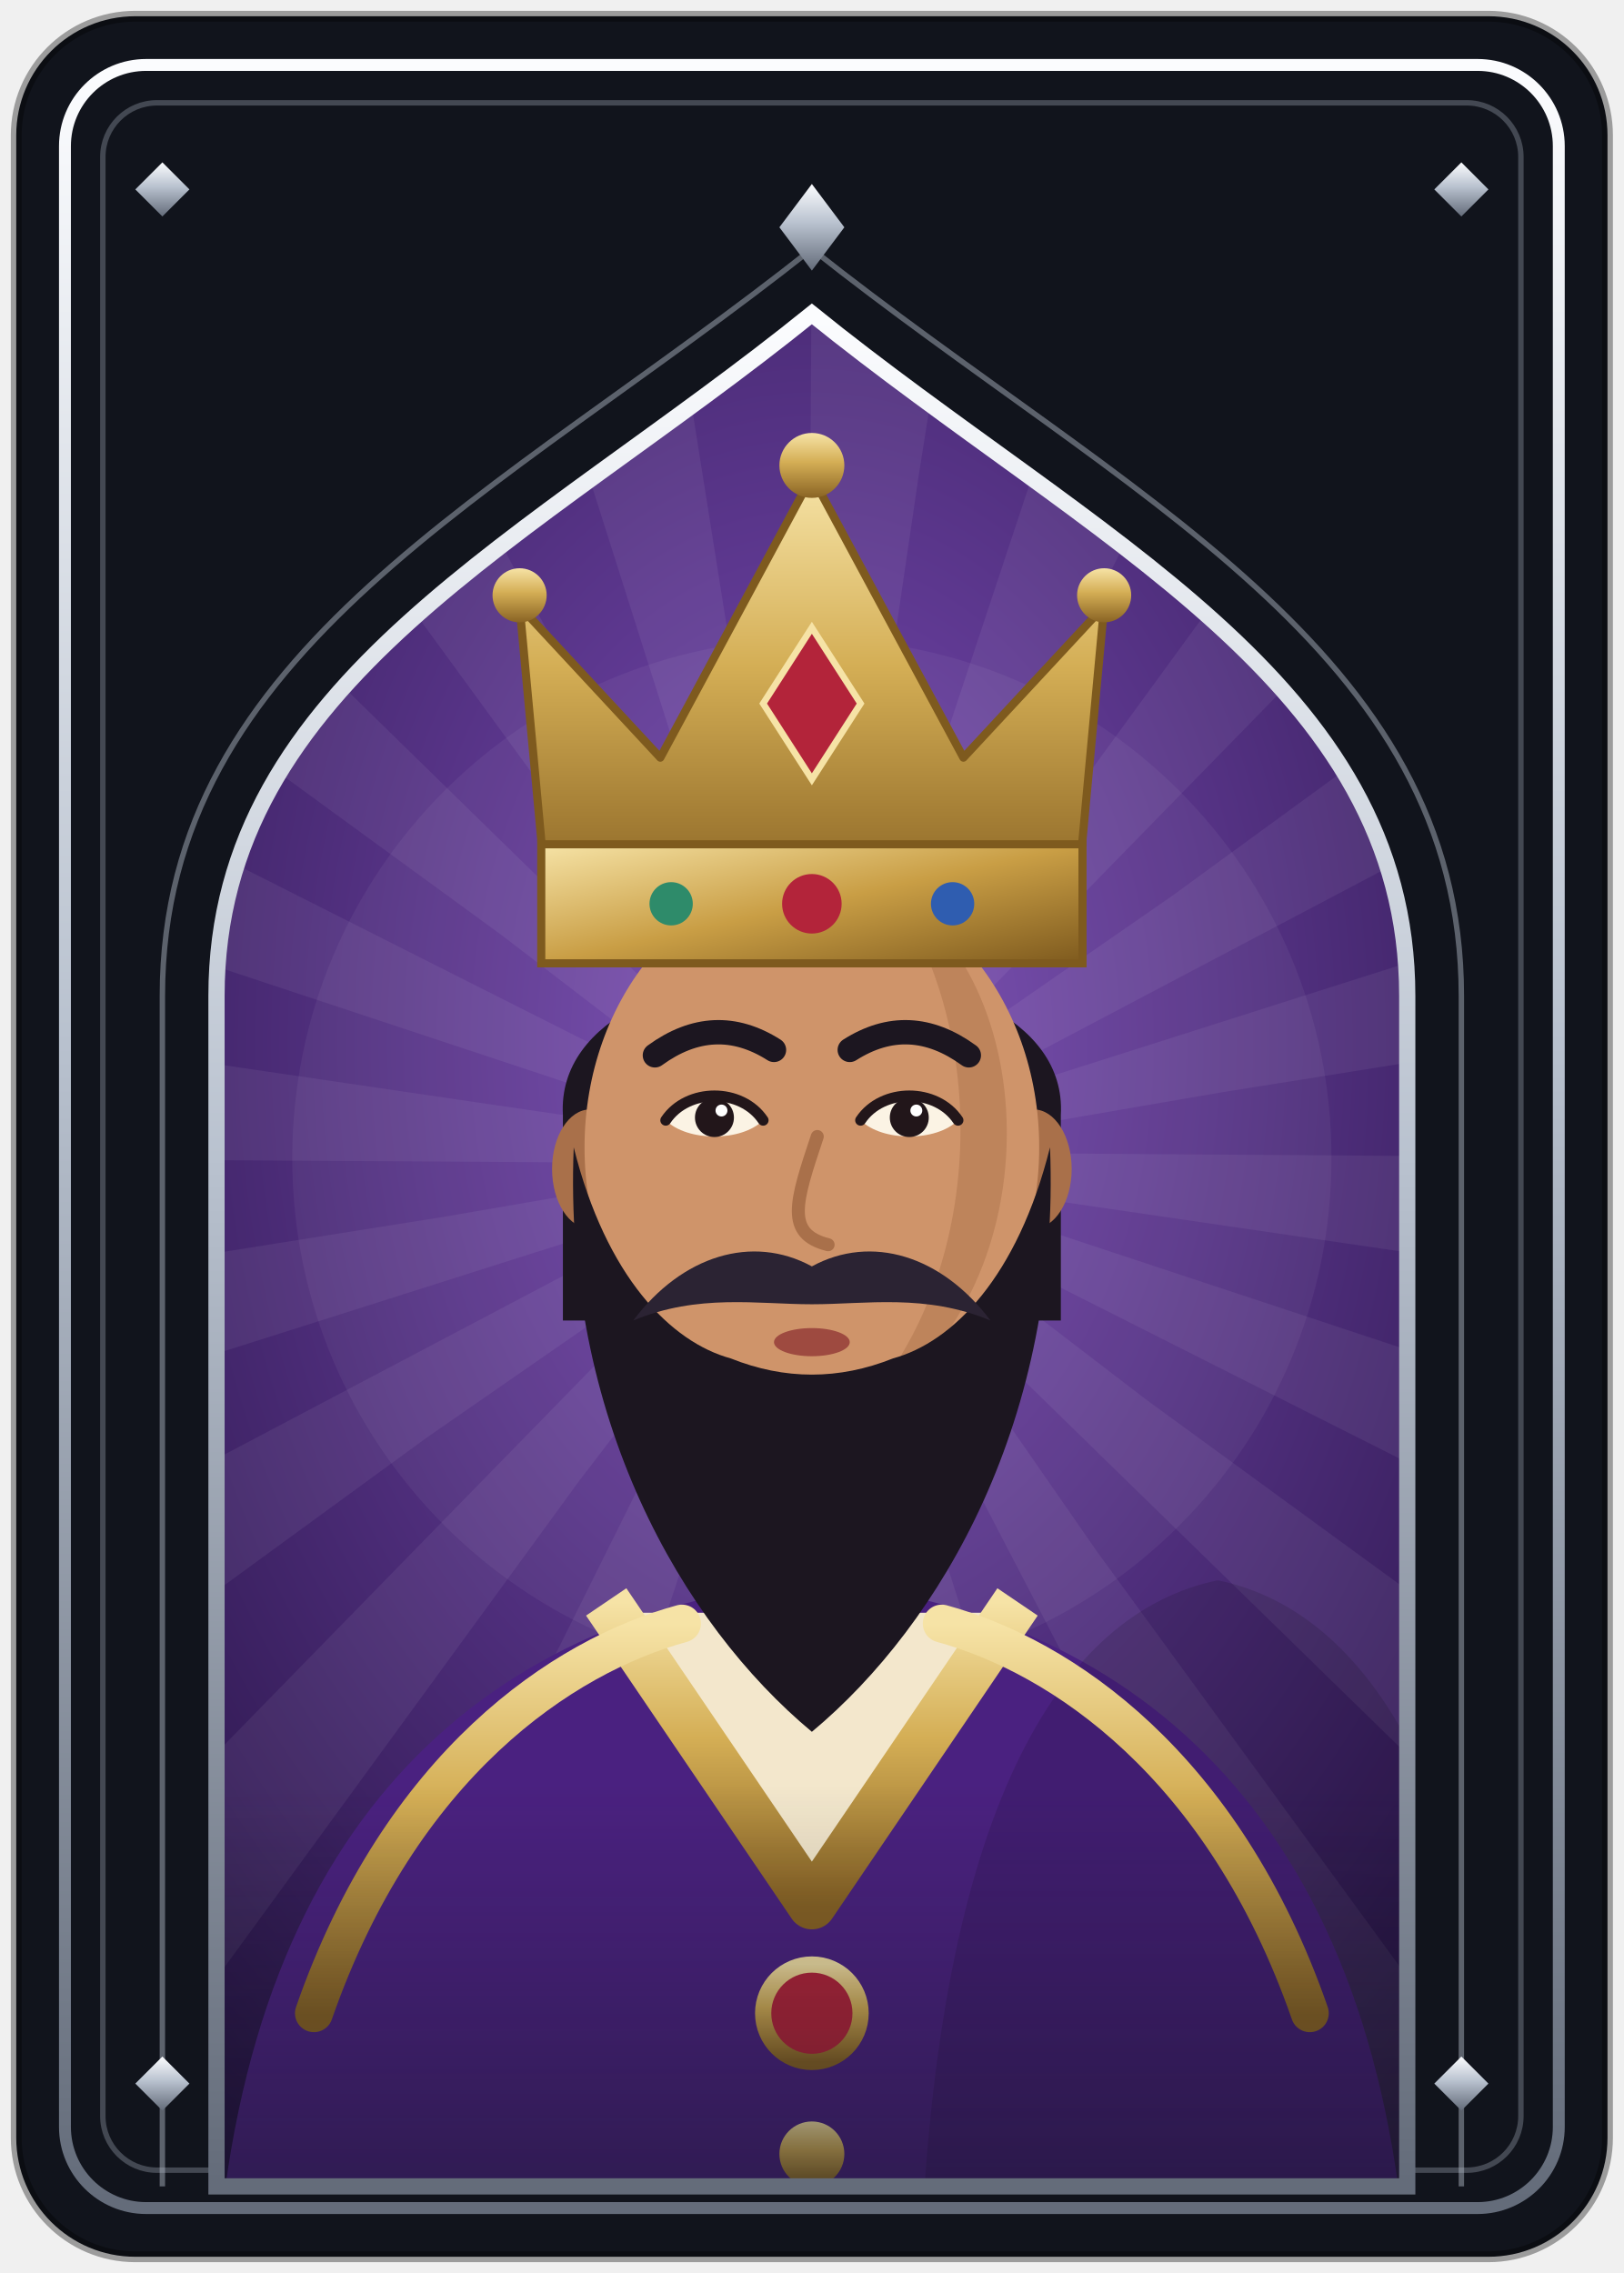
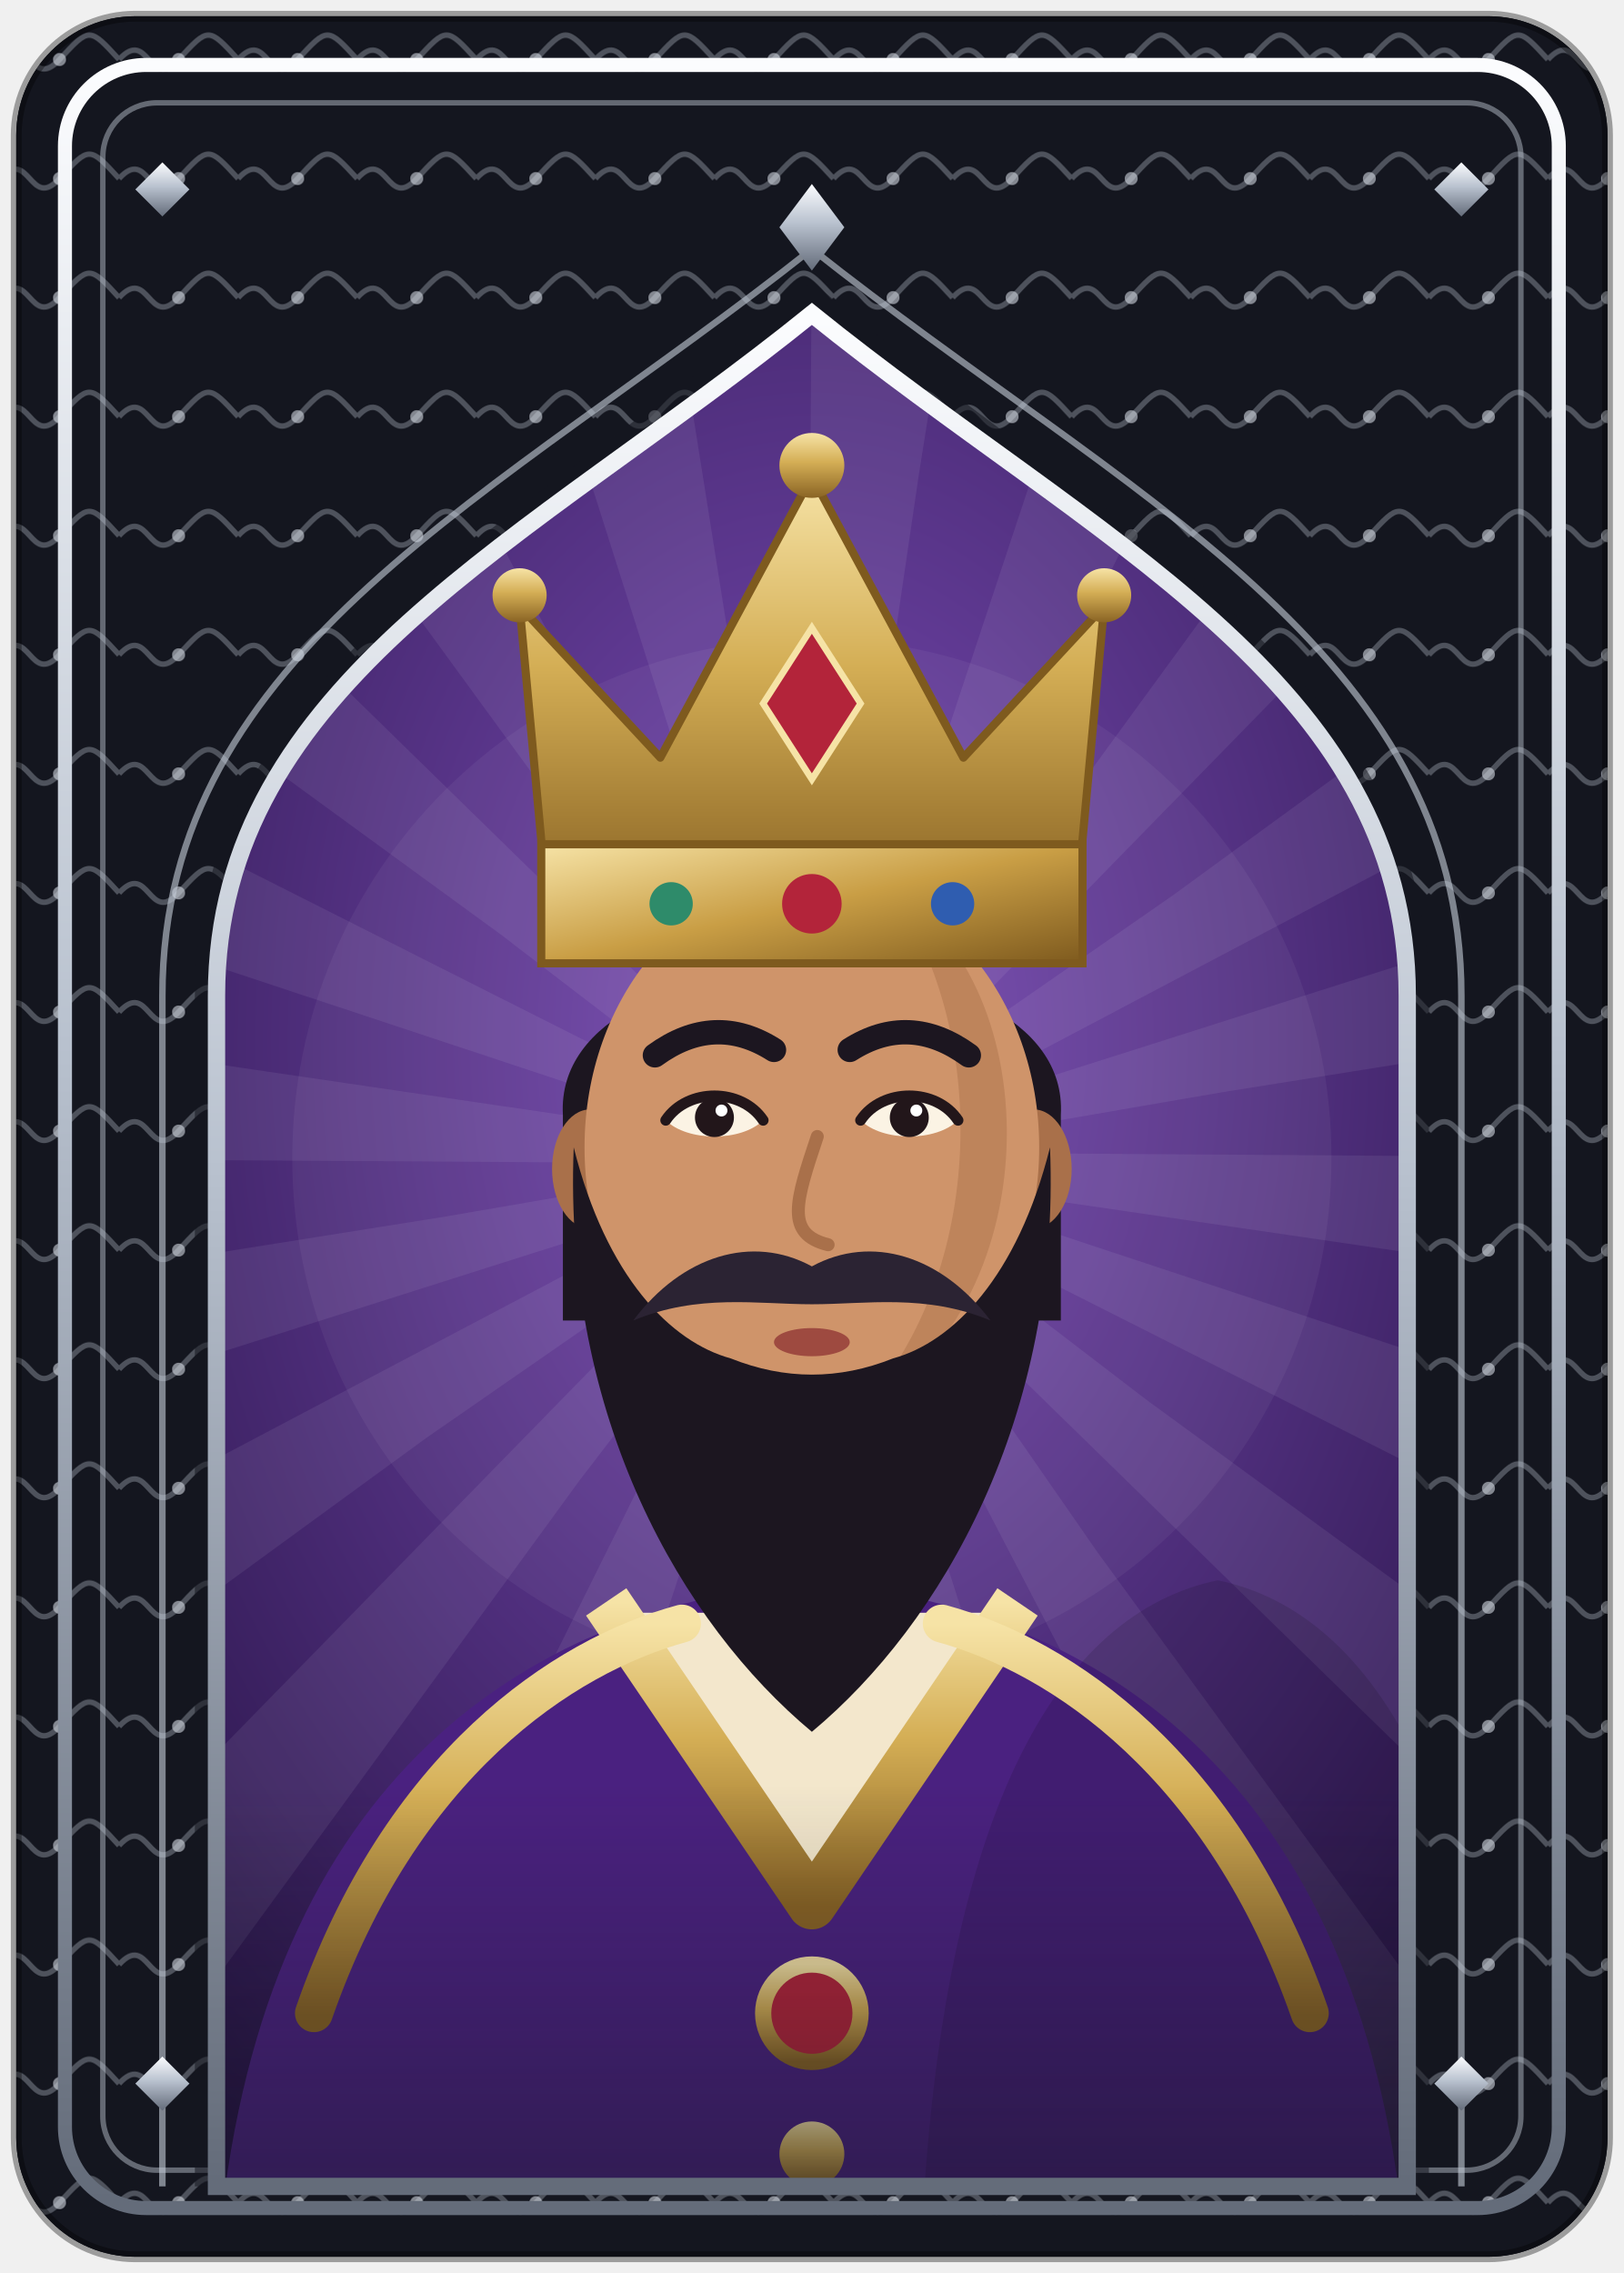
<svg xmlns="http://www.w3.org/2000/svg" viewBox="0 0 300 420" width="600" height="840">
  <defs>
    <linearGradient id="gold" x1="0" y1="0" x2="0" y2="1">
      <stop offset="0" stop-color="#F6E3A6" />
      <stop offset=".45" stop-color="#D4AE55" />
      <stop offset="1" stop-color="#8A6424" />
    </linearGradient>
    <linearGradient id="goldh" x1="0" y1="0" x2="1" y2="1">
      <stop offset="0" stop-color="#F6E3A6" />
      <stop offset=".5" stop-color="#C99E45" />
      <stop offset="1" stop-color="#7E5A1E" />
    </linearGradient>
+     <pattern id="basepat" width="22" height="22" patternUnits="userSpaceOnUse">
+       <rect width="22" height="22" fill="#14161F" />
+       <path d="M0 11C5.5 5 5.5 17 11 11S16.5 5 22 11" fill="none" stroke="#B9C2CF" stroke-opacity=".35" stroke-width="1" />
+       <circle cx="11" cy="11" r="1.2" fill="#DDE3EC" fill-opacity=".55" />
+     </pattern>
    <linearGradient id="frm" x1="0" y1="0" x2="0" y2="1">
      <stop offset="0" stop-color="#FBFCFE" />
      <stop offset=".45" stop-color="#B9C2CF" />
      <stop offset="1" stop-color="#646C7A" />
    </linearGradient>
    <radialGradient id="bg" cx=".5" cy=".46" r=".62">
      <stop offset="0" stop-color="#7B4CB8" />
      <stop offset="1" stop-color="#22103F" />
    </radialGradient>
    <clipPath id="arch">
      <path d="M40 404V184C40 126 98 100 150 58C202 100 260 126 260 184V404Z" />
    </clipPath>
    <linearGradient id="fade" x1="0" y1="0" x2="0" y2="1">
-       <stop offset="0" stop-color="#11141C" stop-opacity="0" />
-       <stop offset="1" stop-color="#11141C" stop-opacity=".55" />
+       <stop offset="0" stop-color="#14161F" stop-opacity="0" />
+       <stop offset="1" stop-color="#14161F" stop-opacity=".55" />
    </linearGradient>
  </defs>
-   <rect x="3" y="3" width="294" height="414" rx="22" fill="#11141C" />
+   <rect x="3" y="3" width="294" height="414" rx="22" fill="#14161F" />
+   <rect x="3" y="3" width="294" height="414" rx="22" fill="url(#basepat)" />
  <rect x="3" y="3" width="294" height="414" rx="22" fill="none" stroke="#000" stroke-opacity=".35" stroke-width="2" />
-   <rect x="12" y="12" width="276" height="396" rx="15" fill="none" stroke="url(#frm)" stroke-width="2.2" />
-   <rect x="19" y="19" width="262" height="382" rx="10" fill="none" stroke="#B9C2CF" stroke-opacity=".3" stroke-width="1" />
+   <rect x="12" y="12" width="276" height="396" rx="15" fill="none" stroke="url(#frm)" stroke-width="2.6" />
+   <rect x="19" y="19" width="262" height="382" rx="10" fill="none" stroke="#C7CFDA" stroke-opacity=".45" stroke-width="1" />
+   <path d="M36 404V184C36 124 96 98 150 52C204 98 264 124 264 184V404Z" fill="#14161F" fill-opacity=".55" />
  <g clip-path="url(#arch)">
    <rect width="300" height="420" fill="url(#bg)" />
-     <circle cx="150" cy="214" r="170" fill="none" stroke="#FFFFFF" stroke-opacity=".06" stroke-width="340" stroke-dasharray="26.7 26.7" />
+     <circle cx="150" cy="214" r="170" fill="none" stroke="#E6ECF5" stroke-opacity=".08" stroke-width="340" stroke-dasharray="26.7 26.7" />
    <circle cx="150" cy="214" r="96" fill="#fff" opacity=".05" />
-     <path d="M40 420C46 334 92 298 150 292C208 298 254 334 260 420Z" fill="#4A2180" />
-     <path d="M40 420C46 334 92 298 150 292C208 298 254 334 260 420Z" fill="#000" opacity=".12" transform="translate(150 0) scale(.5 1)" />
-     <path d="M116 298L150 350L184 298Z" fill="#F3E7CC" />
-     <path d="M112 296L150 352L188 296" fill="none" stroke="url(#gold)" stroke-width="9" stroke-linejoin="round" />
-     <path d="M58 372C74 326 104 306 126 300" fill="none" stroke="url(#gold)" stroke-width="7" stroke-linecap="round" />
-     <path d="M242 372C226 326 196 306 174 300" fill="none" stroke="url(#gold)" stroke-width="7" stroke-linecap="round" />
-     <circle cx="150" cy="372" r="9" fill="#B3243A" stroke="url(#gold)" stroke-width="3" />
-     <circle cx="150" cy="398" r="6" fill="url(#gold)" />
-     <rect x="133.0" y="246" width="34" height="56" rx="8" fill="#A9704A" />
-     <path d="M104 206C102 170 198 170 196 206L196 244L104 244Z" fill="#1C1620" />
-     <ellipse cx="109" cy="216" rx="7" ry="11" fill="#A9704A" />
-     <ellipse cx="191" cy="216" rx="7" ry="11" fill="#A9704A" />
-     <ellipse cx="150" cy="212" rx="42" ry="50" fill="#CF946A" />
-     <path d="M164.7 164.5C194.1 182.0 194.1 242.0 158.4 261.0C181.5 237.0 183.6 192.0 164.7 164.5Z" fill="#A9704A" opacity=".45" />
-     <path d="M121 195Q132 187 143 194" fill="none" stroke="#1C1620" stroke-width="4.5" stroke-linecap="round" />
-     <path d="M157 194Q168 187 179 195" fill="none" stroke="#1C1620" stroke-width="4.5" stroke-linecap="round" />
-     <path d="M123 207C127 201 137 201 141 207C137 211 127 211 123 207Z" fill="#FBF3E4" />
-     <circle cx="132" cy="206.5" r="3.6" fill="#22161A" />
-     <circle cx="133.3" cy="205.2" r="1.1" fill="#fff" />
-     <path d="M123 207C127 201 137 201 141 207" fill="none" stroke="#22161A" stroke-width="2" stroke-linecap="round" />
-     <path d="M159 207C163 201 173 201 177 207C173 211 163 211 159 207Z" fill="#FBF3E4" />
-     <circle cx="168" cy="206.5" r="3.6" fill="#22161A" />
-     <circle cx="169.3" cy="205.2" r="1.1" fill="#fff" />
-     <path d="M159 207C163 201 173 201 177 207" fill="none" stroke="#22161A" stroke-width="2" stroke-linecap="round" />
-     <path d="M151 210C147 222 145 228 153 230" fill="none" stroke="#A9704A" stroke-width="2.4" stroke-linecap="round" />
-     <path d="M106 212C104 262 126 300 150 320C174 300 196 262 194 212C188 236 176 248 165 251Q150 257 135 251C124 248 112 236 106 212Z" fill="#1C1620" />
-     <path d="M150 234C139 228 126 232 117 244C129 239 140 241 150 241C160 241 171 239 183 244C174 232 161 228 150 234Z" fill="#2B2333" />
-     <ellipse cx="150" cy="248" rx="7" ry="2.6" fill="#9E4A40" />
-     <path d="M101 166L96 112L122 140L150 88L178 140L204 112L199 166Z" fill="url(#gold)" />
-     <path d="M101 166L96 112L122 140L150 88L178 140L204 112L199 166Z" fill="none" stroke="#7E5A1E" stroke-width="1.5" stroke-linejoin="round" />
-     <path d="M100 156H200V178H100Z" fill="url(#goldh)" stroke="#7E5A1E" stroke-width="1.5" />
-     <circle cx="96" cy="110" r="5" fill="url(#gold)" />
-     <circle cx="150" cy="86" r="6" fill="url(#gold)" />
-     <circle cx="204" cy="110" r="5" fill="url(#gold)" />
-     <path d="M150 116l9 14-9 14-9-14z" fill="#B3243A" stroke="#F6E3A6" stroke-width="1.2" />
-     <circle cx="150" cy="167" r="5.5" fill="#B3243A" />
-     <circle cx="124" cy="167" r="4" fill="#2E8B6A" />
-     <circle cx="176" cy="167" r="4" fill="#2F5DB0" />
+     <g class="treat">
+       <path d="M40 420C46 334 92 298 150 292C208 298 254 334 260 420Z" fill="#4A2180" />
+       <path d="M40 420C46 334 92 298 150 292C208 298 254 334 260 420Z" fill="#000" opacity=".12" transform="translate(150 0) scale(.5 1)" />
+       <path d="M116 298L150 350L184 298Z" fill="#F3E7CC" />
+       <path d="M112 296L150 352L188 296" fill="none" stroke="url(#gold)" stroke-width="9" stroke-linejoin="round" />
+       <path d="M58 372C74 326 104 306 126 300" fill="none" stroke="url(#gold)" stroke-width="7" stroke-linecap="round" />
+       <path d="M242 372C226 326 196 306 174 300" fill="none" stroke="url(#gold)" stroke-width="7" stroke-linecap="round" />
+       <circle cx="150" cy="372" r="9" fill="#B3243A" stroke="url(#gold)" stroke-width="3" />
+       <circle cx="150" cy="398" r="6" fill="url(#gold)" />
+       <rect x="133.0" y="246" width="34" height="56" rx="8" fill="#A9704A" />
+       <path d="M104 206C102 170 198 170 196 206L196 244L104 244Z" fill="#1C1620" />
+       <ellipse cx="109" cy="216" rx="7" ry="11" fill="#A9704A" />
+       <ellipse cx="191" cy="216" rx="7" ry="11" fill="#A9704A" />
+       <ellipse cx="150" cy="212" rx="42" ry="50" fill="#CF946A" />
+       <path d="M164.7 164.5C194.1 182.0 194.1 242.0 158.4 261.0C181.5 237.0 183.6 192.0 164.7 164.5Z" fill="#A9704A" opacity=".45" />
+       <path d="M121 195Q132 187 143 194" fill="none" stroke="#1C1620" stroke-width="4.5" stroke-linecap="round" />
+       <path d="M157 194Q168 187 179 195" fill="none" stroke="#1C1620" stroke-width="4.5" stroke-linecap="round" />
+       <path d="M123 207C127 201 137 201 141 207C137 211 127 211 123 207Z" fill="#FBF3E4" />
+       <circle cx="132" cy="206.5" r="3.6" fill="#22161A" />
+       <circle cx="133.3" cy="205.2" r="1.1" fill="#fff" />
+       <path d="M123 207C127 201 137 201 141 207" fill="none" stroke="#22161A" stroke-width="2" stroke-linecap="round" />
+       <path d="M159 207C163 201 173 201 177 207C173 211 163 211 159 207Z" fill="#FBF3E4" />
+       <circle cx="168" cy="206.5" r="3.6" fill="#22161A" />
+       <circle cx="169.3" cy="205.2" r="1.1" fill="#fff" />
+       <path d="M159 207C163 201 173 201 177 207" fill="none" stroke="#22161A" stroke-width="2" stroke-linecap="round" />
+       <path d="M151 210C147 222 145 228 153 230" fill="none" stroke="#A9704A" stroke-width="2.4" stroke-linecap="round" />
+       <path d="M106 212C104 262 126 300 150 320C174 300 196 262 194 212C188 236 176 248 165 251Q150 257 135 251C124 248 112 236 106 212Z" fill="#1C1620" />
+       <path d="M150 234C139 228 126 232 117 244C129 239 140 241 150 241C160 241 171 239 183 244C174 232 161 228 150 234Z" fill="#2B2333" />
+       <ellipse cx="150" cy="248" rx="7" ry="2.6" fill="#9E4A40" />
+       <path d="M101 166L96 112L122 140L150 88L178 140L204 112L199 166Z" fill="url(#gold)" />
+       <path d="M101 166L96 112L122 140L150 88L178 140L204 112L199 166Z" fill="none" stroke="#7E5A1E" stroke-width="1.5" stroke-linejoin="round" />
+       <path d="M100 156H200V178H100Z" fill="url(#goldh)" stroke="#7E5A1E" stroke-width="1.5" />
+       <circle cx="96" cy="110" r="5" fill="url(#gold)" />
+       <circle cx="150" cy="86" r="6" fill="url(#gold)" />
+       <circle cx="204" cy="110" r="5" fill="url(#gold)" />
+       <path d="M150 116l9 14-9 14-9-14z" fill="#B3243A" stroke="#F6E3A6" stroke-width="1.2" />
+       <circle cx="150" cy="167" r="5.5" fill="#B3243A" />
+       <circle cx="124" cy="167" r="4" fill="#2E8B6A" />
+       <circle cx="176" cy="167" r="4" fill="#2F5DB0" />
+     </g>
    <rect y="330" width="300" height="90" fill="url(#fade)" />
  </g>
-   <path d="M40 404V184C40 126 98 100 150 58C202 100 260 126 260 184V404Z" fill="none" stroke="url(#frm)" stroke-width="3" />
-   <path d="M30 404V184C30 120 92 92 150 46C208 92 270 120 270 184V404" fill="none" stroke="#B9C2CF" stroke-opacity=".45" stroke-width="1" />
+   <path d="M40 404V184C40 126 98 100 150 58C202 100 260 126 260 184V404Z" fill="none" stroke="url(#frm)" stroke-width="3.2" />
+   <path d="M30 404V184C30 120 92 92 150 46C208 92 270 120 270 184V404" fill="none" stroke="#C7CFDA" stroke-opacity=".6" stroke-width="1.2" />
  <path d="M150 34l6 8-6 8-6-8z" fill="url(#frm)" />
  <g fill="url(#frm)">
    <path d="M30 30l5 5-5 5-5-5z" />
    <path d="M270 30l5 5-5 5-5-5z" />
    <path d="M30 380l5 5-5 5-5-5z" />
    <path d="M270 380l5 5-5 5-5-5z" />
  </g>
</svg>
